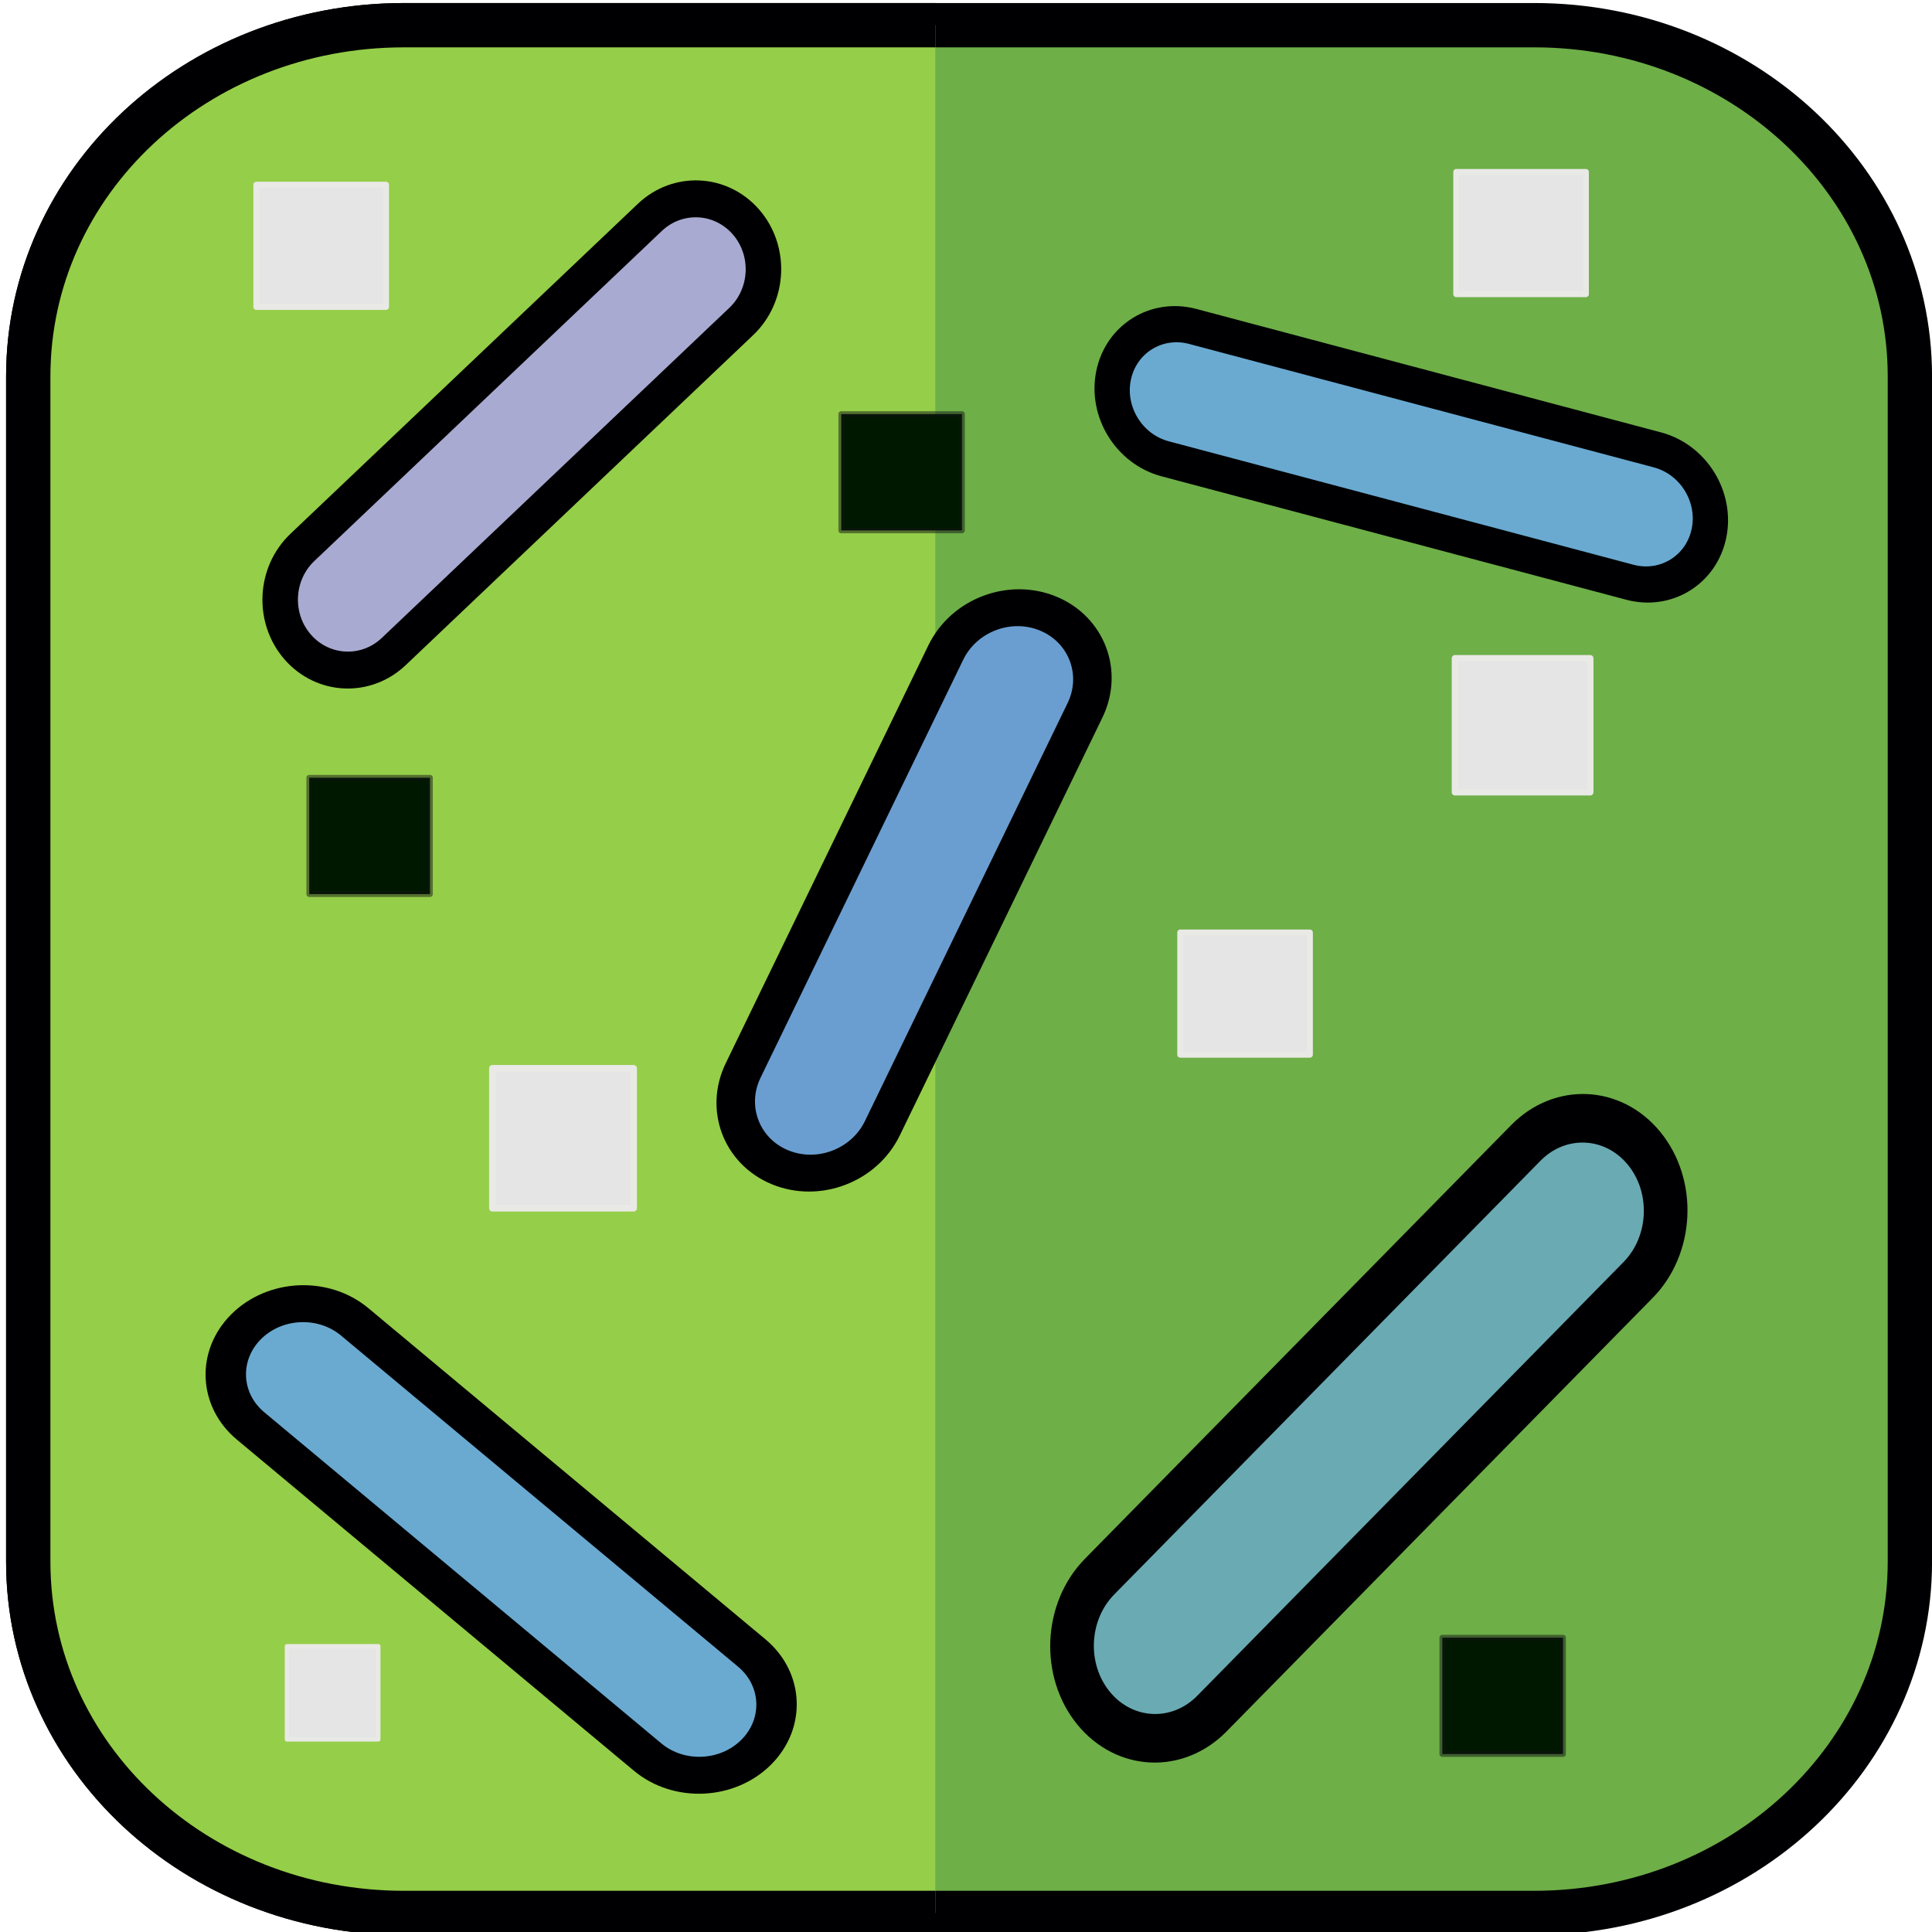
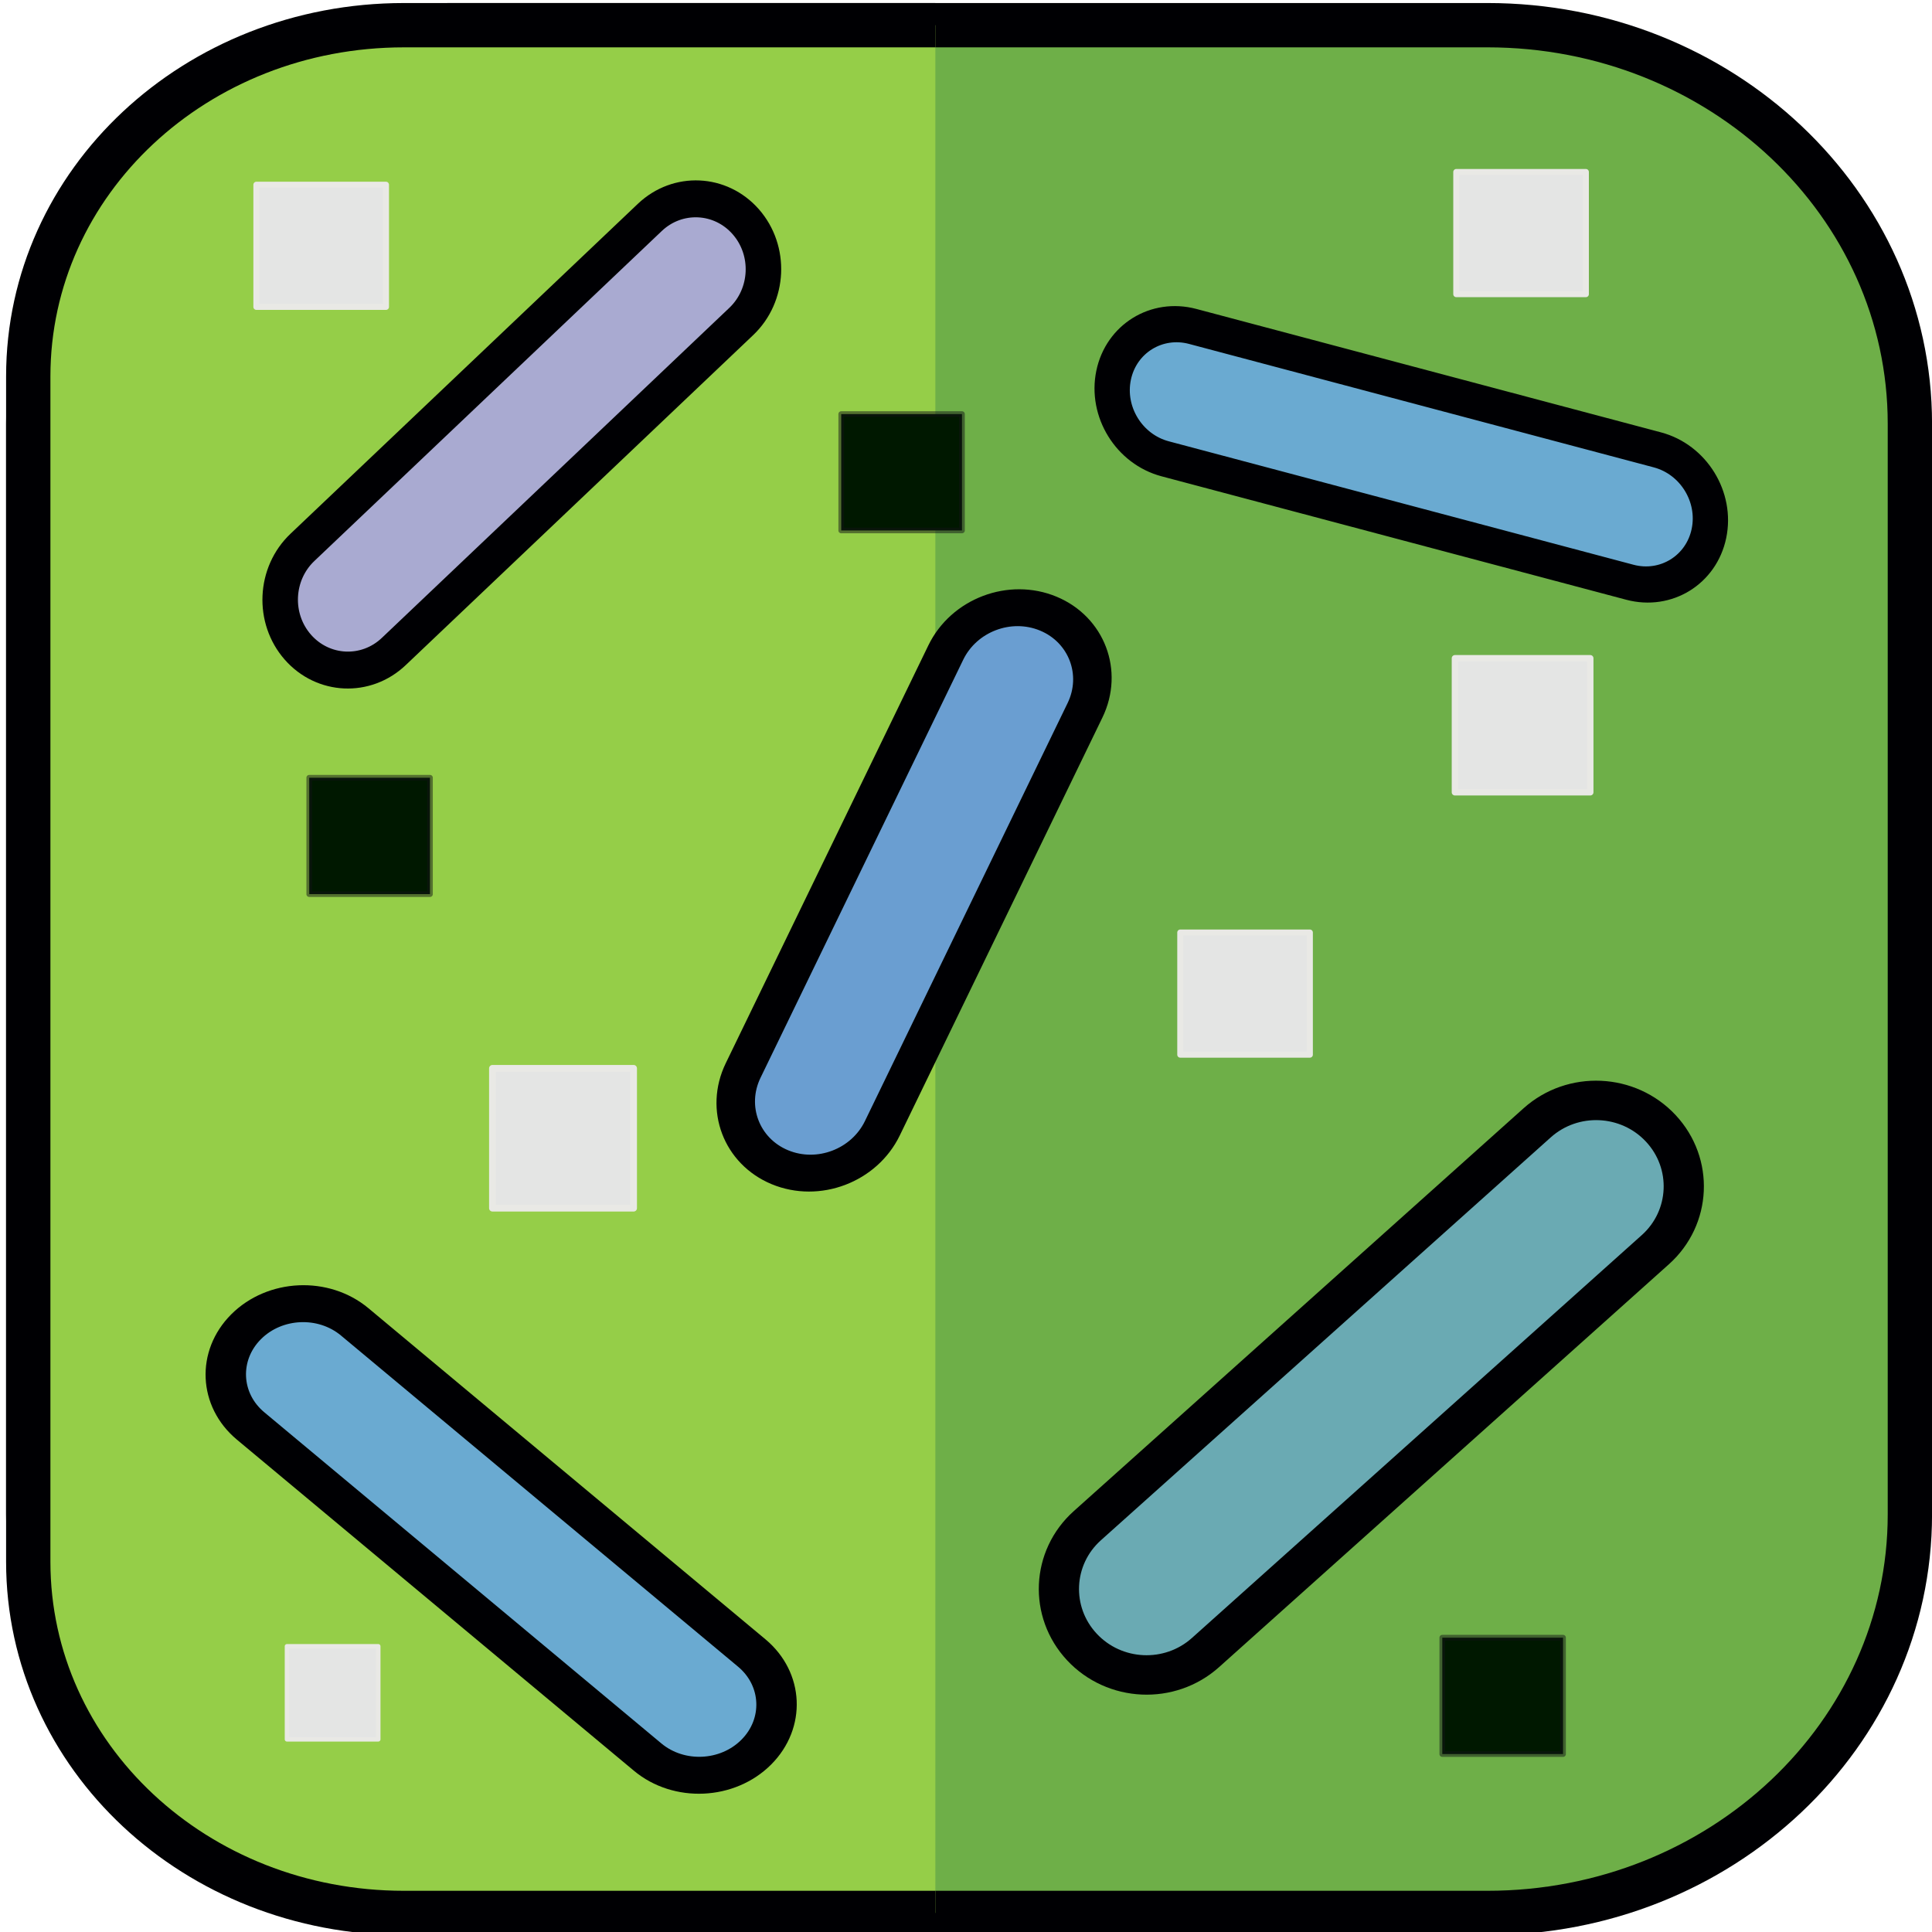
<svg xmlns="http://www.w3.org/2000/svg" xmlns:ns1="http://www.openswatchbook.org/uri/2009/osb" xmlns:xlink="http://www.w3.org/1999/xlink" version="1.1" id="svg124" width="256" height="256" viewBox="0 0 256 256">
  <defs id="defs128">
    <linearGradient id="linearGradient3046" ns1:paint="solid">
      <stop style="stop-color:#6eaf48;stop-opacity:1;" offset="0" id="stop3044" />
    </linearGradient>
    <linearGradient id="linearGradient3004" ns1:paint="solid">
      <stop style="stop-color:#000003;stop-opacity:1;" offset="0" id="stop3002" />
    </linearGradient>
    <linearGradient id="linearGradient1080" ns1:paint="solid">
      <stop style="stop-color:#000003;stop-opacity:1;" offset="0" id="stop1078" />
    </linearGradient>
    <linearGradient xlink:href="#linearGradient3046" id="linearGradient3048" x1="0.957" y1="128.406" x2="255.856" y2="128.406" gradientUnits="userSpaceOnUse" />
  </defs>
  <g id="g132">
-     <rect style="fill:url(#linearGradient3048);fill-opacity:1;fill-rule:evenodd;stroke:#000003;stroke-width:5.872;stroke-miterlimit:4;stroke-dasharray:none;stroke-opacity:1" id="rect943" width="249.326" height="250.139" x="3.743" y="3.337" ry="46.535" rx="49.781" />
+     <rect style="fill:url(#linearGradient3048);fill-opacity:1;fill-rule:evenodd;stroke:#000003;stroke-width:5.872;stroke-miterlimit:4;stroke-dasharray:none;stroke-opacity:1" id="rect943" width="249.326" height="250.139" x="3.743" y="3.337" ry="52.809" rx="55.979" />
    <path id="rect943-3" style="fill:#95ce48;fill-opacity:1;fill-rule:evenodd;stroke:#000003;stroke-width:5.872;stroke-miterlimit:4;stroke-dasharray:none;stroke-opacity:1" d="M 123.937,3.338 H 53.525 c -27.579,0 -49.781,20.755 -49.781,46.535 V 206.941 c 0,25.781 22.202,46.535 49.781,46.535 h 70.412" />
    <rect style="fill:#a9aad1;fill-opacity:1;stroke:#000003;stroke-width:4.799;stroke-linecap:round;stroke-linejoin:round;stroke-miterlimit:3.5;stroke-dasharray:none;stroke-opacity:1" id="rect1027" width="81.854" height="18.355" x="-26.945" y="80.248" ry="9.178" transform="matrix(0.7250583,-0.6886874,0.6598203,0.7514235,0,0)" />
-     <rect style="fill:#6aaab3;fill-opacity:1;stroke:#000003;stroke-width:6.118;stroke-linecap:round;stroke-linejoin:round;stroke-miterlimit:3.5;stroke-dasharray:none;stroke-opacity:1" id="rect1027-5" width="104.039" height="23.475" x="-31.608" y="251.801" ry="11.737" transform="matrix(0.700961,-0.7131996,0.6339565,0.7733687,0,0)" />
-     <rect style="fill:#6aaad1;fill-opacity:1;stroke:#000003;stroke-width:4.734;stroke-linecap:round;stroke-linejoin:round;stroke-miterlimit:3.5;stroke-dasharray:none;stroke-opacity:1" id="rect1027-3" width="81.622" height="17.915" x="-236.446" y="-19.146" ry="8.958" transform="matrix(-0.9664809,-0.2567387,0.2037659,-0.9790196,0,0)" />
+     <rect style="fill:#6aaab3;fill-opacity:1;stroke:#000003;stroke-width:5.277;stroke-linecap:round;stroke-linejoin:round;stroke-miterlimit:3.5;stroke-dasharray:none;stroke-opacity:1" id="rect1027-5" width="102.987" height="22.972" x="-43.83" y="246.763" ry="11.486" transform="matrix(0.7449283,-0.6671446,0.6815184,0.731801,0,0)" />
+     <rect style="fill:#6aaad1;fill-opacity:1;stroke:#000003;stroke-width:4.735;stroke-linecap:round;stroke-linejoin:round;stroke-miterlimit:3.5;stroke-dasharray:none;stroke-opacity:1" id="rect1027-3" width="81.622" height="17.915" x="-236.446" y="-19.146" ry="8.958" transform="matrix(-0.9664809,-0.2567387,0.2037659,-0.9790196,0,0)" />
    <rect style="fill:#6a9ed1;fill-opacity:1;stroke:#000003;stroke-width:4.995;stroke-linecap:round;stroke-linejoin:round;stroke-miterlimit:3.5;stroke-dasharray:none;stroke-opacity:1" id="rect1027-2" width="81.519" height="19.972" x="-103.399" y="150.744" ry="9.986" transform="matrix(0.4363005,-0.899801,0.923588,0.3833865,0,0)" />
    <rect style="fill:#001800;fill-opacity:1;stroke:#141417;stroke-width:0.748;stroke-linecap:round;stroke-linejoin:round;stroke-miterlimit:3.5;stroke-dasharray:none;stroke-opacity:0.497" id="rect1152" width="16.002" height="15.423" x="40.974" y="103.053" ry="0" />
    <rect style="fill:#e4e5e4;fill-opacity:1;stroke:#e9e9e5;stroke-width:0.887;stroke-linecap:round;stroke-linejoin:round;stroke-miterlimit:3.5;stroke-dasharray:none;stroke-opacity:1" id="rect1152-1" width="18.708" height="18.535" x="65.25" y="141.556" ry="0" />
    <rect style="fill:#e4e5e4;fill-opacity:1;stroke:#e9e9e5;stroke-width:0.794;stroke-linecap:round;stroke-linejoin:round;stroke-miterlimit:3.5;stroke-dasharray:none;stroke-opacity:1" id="rect1152-7" width="17.175" height="16.19" x="33.97" y="24.476" ry="0" />
    <rect style="fill:#e4e5e4;fill-opacity:1;stroke:#e9e9e5;stroke-width:0.582;stroke-linecap:round;stroke-linejoin:round;stroke-miterlimit:3.5;stroke-dasharray:none;stroke-opacity:1" id="rect1152-0" width="12.105" height="12.338" x="38.021" y="218.137" ry="0" />
    <rect style="fill:#e4e5e4;fill-opacity:1;stroke:#e9e9e5;stroke-width:0.794;stroke-linecap:round;stroke-linejoin:round;stroke-miterlimit:3.5;stroke-dasharray:none;stroke-opacity:1" id="rect1152-7-5" width="17.175" height="16.19" x="156.39" y="123.562" ry="0" />
    <rect style="fill:#e4e5e4;fill-opacity:1;stroke:#e9e9e5;stroke-width:0.794;stroke-linecap:round;stroke-linejoin:round;stroke-miterlimit:3.5;stroke-dasharray:none;stroke-opacity:1" id="rect1152-7-9" width="17.175" height="16.19" x="192.962" y="22.788" ry="0" />
    <rect style="fill:#6aaad1;fill-opacity:1;stroke:#000003;stroke-width:5.13;stroke-linecap:round;stroke-linejoin:round;stroke-miterlimit:3.5;stroke-dasharray:none;stroke-opacity:1" id="rect1027-33" width="88.016" height="19.507" x="-235.993" y="104.84" ry="9.753" transform="matrix(-0.76798,-0.6404739,-0.7071382,0.7070754,0,0)" />
    <rect style="fill:#001800;fill-opacity:1;stroke:#141417;stroke-width:0.748;stroke-linecap:round;stroke-linejoin:round;stroke-miterlimit:3.5;stroke-dasharray:none;stroke-opacity:0.497" id="rect1152-6" width="16.002" height="15.423" x="111.466" y="54.866" ry="0" />
    <rect style="fill:#001800;fill-opacity:1;stroke:#141417;stroke-width:0.748;stroke-linecap:round;stroke-linejoin:round;stroke-miterlimit:3.5;stroke-dasharray:none;stroke-opacity:0.497" id="rect1152-15" width="16.002" height="15.423" x="191.11" y="217" ry="0" />
    <rect style="fill:#e4e5e4;fill-opacity:1;stroke:#e9e9e5;stroke-width:0.85;stroke-linecap:round;stroke-linejoin:round;stroke-miterlimit:3.5;stroke-dasharray:none;stroke-opacity:1" id="rect1152-1-1" width="17.932" height="17.759" x="192.786" y="87.222" ry="0" />
  </g>
</svg>
